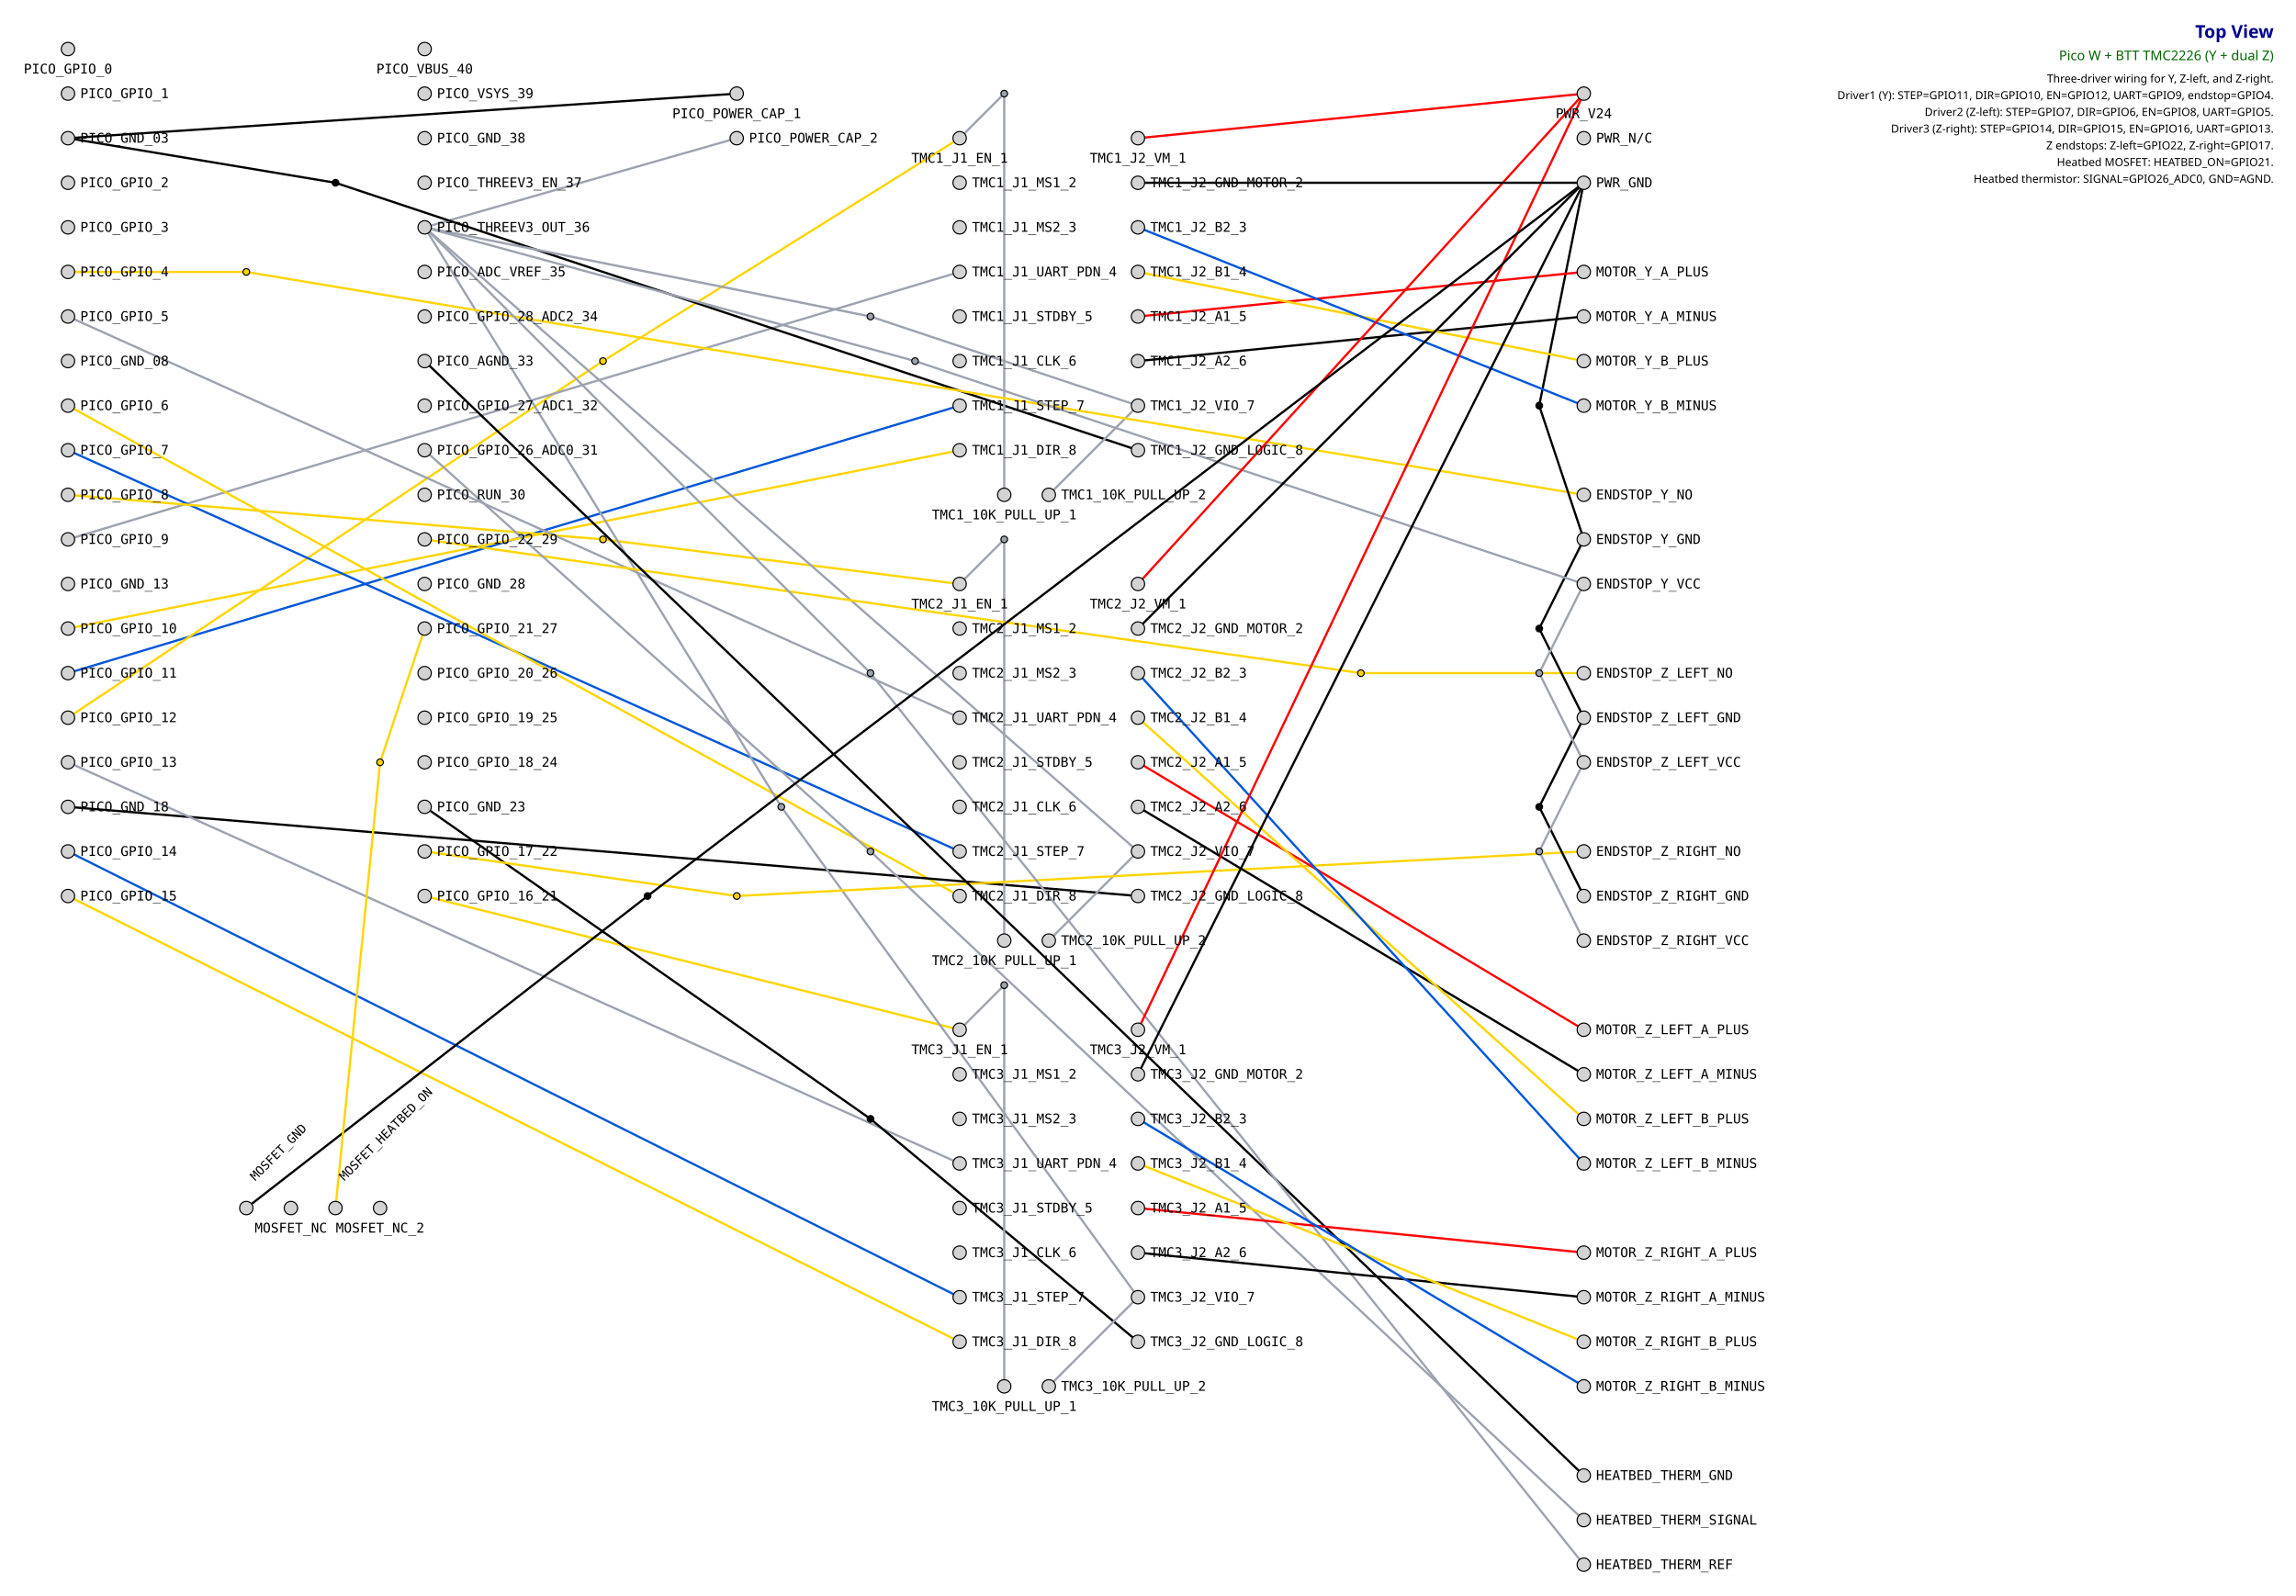
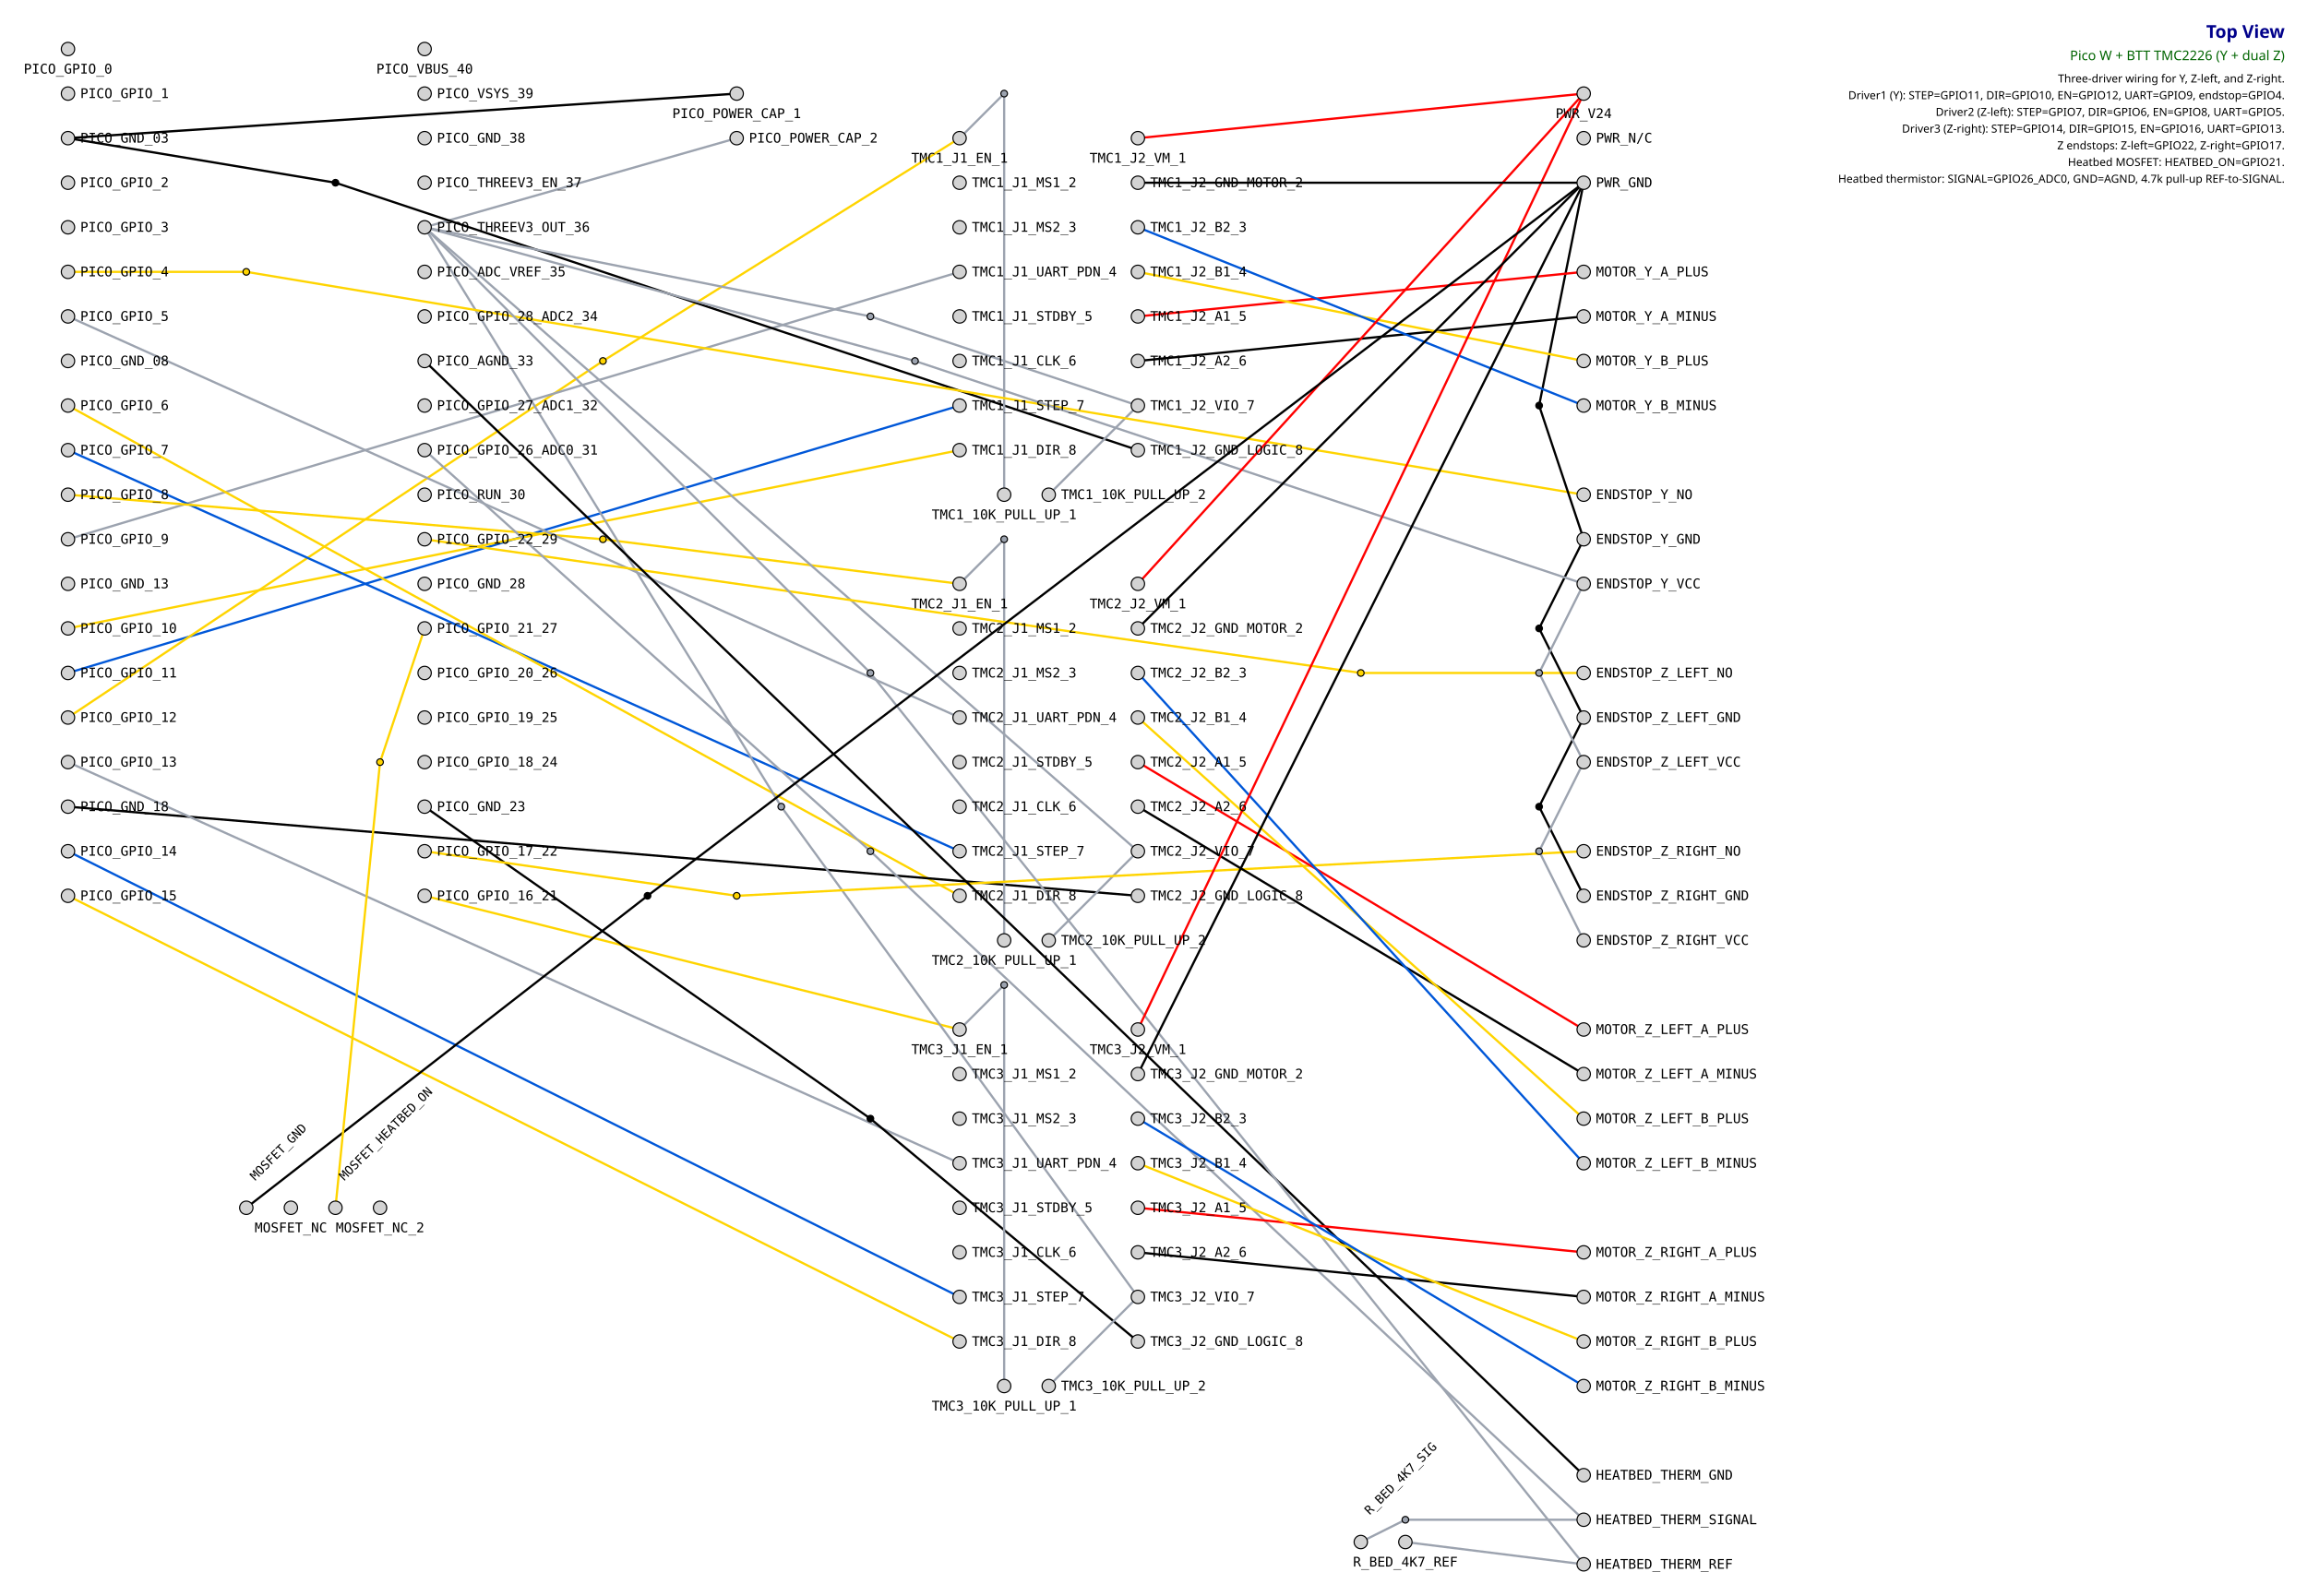
- <svg xmlns="http://www.w3.org/2000/svg" viewBox="-1 -4 2060 1432" width="100%" height="100%">
+ <svg xmlns="http://www.w3.org/2000/svg" viewBox="-1 -4 2070 1432" width="100%" height="100%">
  <line x1="60" y1="120" x2="660" y2="80" stroke="#000000" stroke-width="2" />
  <line x1="660" y1="120" x2="380" y2="200" stroke="#9ca3af" stroke-width="2" />
  <line x1="60" y1="600" x2="860" y2="360" stroke="#0057d8" stroke-width="2" />
  <line x1="60" y1="560" x2="860" y2="400" stroke="#ffd400" stroke-width="2" />
  <line x1="60" y1="640" x2="540" y2="320" stroke="#ffd400" stroke-width="2" />
  <line x1="540" y1="320" x2="860" y2="120" stroke="#ffd400" stroke-width="2" />
  <circle cx="540" cy="320" r="3" fill="#ffd400" stroke="black" stroke-width="1" />
  <line x1="60" y1="480" x2="860" y2="240" stroke="#9ca3af" stroke-width="2" />
  <line x1="60" y1="120" x2="300" y2="160" stroke="#000000" stroke-width="2" />
  <line x1="300" y1="160" x2="1020" y2="400" stroke="#000000" stroke-width="2" />
  <circle cx="300" cy="160" r="3" fill="#000000" stroke="black" stroke-width="1" />
  <line x1="380" y1="200" x2="780" y2="280" stroke="#9ca3af" stroke-width="2" />
  <line x1="780" y1="280" x2="1020" y2="360" stroke="#9ca3af" stroke-width="2" />
  <circle cx="780" cy="280" r="3" fill="#9ca3af" stroke="black" stroke-width="1" />
  <line x1="1020" y1="360" x2="940" y2="440" stroke="#9ca3af" stroke-width="2" />
  <line x1="900" y1="440" x2="900" y2="80" stroke="#9ca3af" stroke-width="2" />
  <line x1="900" y1="80" x2="860" y2="120" stroke="#9ca3af" stroke-width="2" />
  <circle cx="900" cy="80" r="3" fill="#9ca3af" stroke="black" stroke-width="1" />
  <line x1="60" y1="400" x2="860" y2="760" stroke="#0057d8" stroke-width="2" />
  <line x1="60" y1="360" x2="860" y2="800" stroke="#ffd400" stroke-width="2" />
  <line x1="60" y1="440" x2="540" y2="480" stroke="#ffd400" stroke-width="2" />
  <line x1="540" y1="480" x2="860" y2="520" stroke="#ffd400" stroke-width="2" />
  <circle cx="540" cy="480" r="3" fill="#ffd400" stroke="black" stroke-width="1" />
  <line x1="60" y1="280" x2="860" y2="640" stroke="#9ca3af" stroke-width="2" />
  <line x1="60" y1="720" x2="1020" y2="800" stroke="#000000" stroke-width="2" />
  <line x1="380" y1="200" x2="1020" y2="760" stroke="#9ca3af" stroke-width="2" />
  <line x1="1020" y1="760" x2="940" y2="840" stroke="#9ca3af" stroke-width="2" />
  <line x1="900" y1="840" x2="900" y2="480" stroke="#9ca3af" stroke-width="2" />
  <line x1="900" y1="480" x2="860" y2="520" stroke="#9ca3af" stroke-width="2" />
  <circle cx="900" cy="480" r="3" fill="#9ca3af" stroke="black" stroke-width="1" />
  <line x1="60" y1="760" x2="860" y2="1160" stroke="#0057d8" stroke-width="2" />
  <line x1="60" y1="800" x2="860" y2="1200" stroke="#ffd400" stroke-width="2" />
  <line x1="380" y1="800" x2="860" y2="920" stroke="#ffd400" stroke-width="2" />
  <line x1="60" y1="680" x2="860" y2="1040" stroke="#9ca3af" stroke-width="2" />
  <line x1="380" y1="720" x2="780" y2="1000" stroke="#000000" stroke-width="2" />
  <line x1="780" y1="1000" x2="1020" y2="1200" stroke="#000000" stroke-width="2" />
  <circle cx="780" cy="1000" r="3" fill="#000000" stroke="black" stroke-width="1" />
  <line x1="380" y1="200" x2="700" y2="720" stroke="#9ca3af" stroke-width="2" />
  <line x1="700" y1="720" x2="1020" y2="1160" stroke="#9ca3af" stroke-width="2" />
  <circle cx="700" cy="720" r="3" fill="#9ca3af" stroke="black" stroke-width="1" />
  <line x1="1020" y1="1160" x2="940" y2="1240" stroke="#9ca3af" stroke-width="2" />
  <line x1="900" y1="1240" x2="900" y2="880" stroke="#9ca3af" stroke-width="2" />
  <line x1="900" y1="880" x2="860" y2="920" stroke="#9ca3af" stroke-width="2" />
  <circle cx="900" cy="880" r="3" fill="#9ca3af" stroke="black" stroke-width="1" />
  <line x1="60" y1="240" x2="220" y2="240" stroke="#ffd400" stroke-width="2" />
  <line x1="220" y1="240" x2="1420" y2="440" stroke="#ffd400" stroke-width="2" />
  <circle cx="220" cy="240" r="3" fill="#ffd400" stroke="black" stroke-width="1" />
  <line x1="380" y1="480" x2="1220" y2="600" stroke="#ffd400" stroke-width="2" />
  <line x1="1220" y1="600" x2="1420" y2="600" stroke="#ffd400" stroke-width="2" />
  <circle cx="1220" cy="600" r="3" fill="#ffd400" stroke="black" stroke-width="1" />
  <line x1="380" y1="760" x2="660" y2="800" stroke="#ffd400" stroke-width="2" />
  <line x1="660" y1="800" x2="1420" y2="760" stroke="#ffd400" stroke-width="2" />
  <circle cx="660" cy="800" r="3" fill="#ffd400" stroke="black" stroke-width="1" />
  <line x1="1420" y1="160" x2="1380" y2="360" stroke="#000000" stroke-width="2" />
  <line x1="1380" y1="360" x2="1420" y2="480" stroke="#000000" stroke-width="2" />
  <circle cx="1380" cy="360" r="3" fill="#000000" stroke="black" stroke-width="1" />
  <line x1="1420" y1="480" x2="1380" y2="560" stroke="#000000" stroke-width="2" />
  <line x1="1380" y1="560" x2="1420" y2="640" stroke="#000000" stroke-width="2" />
  <circle cx="1380" cy="560" r="3" fill="#000000" stroke="black" stroke-width="1" />
  <line x1="1420" y1="640" x2="1380" y2="720" stroke="#000000" stroke-width="2" />
  <line x1="1380" y1="720" x2="1420" y2="800" stroke="#000000" stroke-width="2" />
  <circle cx="1380" cy="720" r="3" fill="#000000" stroke="black" stroke-width="1" />
  <line x1="1420" y1="520" x2="820" y2="320" stroke="#9ca3af" stroke-width="2" />
  <line x1="820" y1="320" x2="380" y2="200" stroke="#9ca3af" stroke-width="2" />
  <circle cx="820" cy="320" r="3" fill="#9ca3af" stroke="black" stroke-width="1" />
  <line x1="1420" y1="680" x2="1380" y2="600" stroke="#9ca3af" stroke-width="2" />
  <line x1="1380" y1="600" x2="1420" y2="520" stroke="#9ca3af" stroke-width="2" />
  <circle cx="1380" cy="600" r="3" fill="#9ca3af" stroke="black" stroke-width="1" />
  <line x1="1420" y1="840" x2="1380" y2="760" stroke="#9ca3af" stroke-width="2" />
  <line x1="1380" y1="760" x2="1420" y2="680" stroke="#9ca3af" stroke-width="2" />
  <circle cx="1380" cy="760" r="3" fill="#9ca3af" stroke="black" stroke-width="1" />
  <line x1="380" y1="320" x2="1420" y2="1320" stroke="#000000" stroke-width="2" />
  <line x1="380" y1="400" x2="780" y2="760" stroke="#9ca3af" stroke-width="2" />
  <line x1="780" y1="760" x2="1420" y2="1360" stroke="#9ca3af" stroke-width="2" />
  <circle cx="780" cy="760" r="3" fill="#9ca3af" stroke="black" stroke-width="1" />
  <line x1="380" y1="200" x2="780" y2="600" stroke="#9ca3af" stroke-width="2" />
  <line x1="780" y1="600" x2="1420" y2="1400" stroke="#9ca3af" stroke-width="2" />
  <circle cx="780" cy="600" r="3" fill="#9ca3af" stroke="black" stroke-width="1" />
+   <line x1="1420" y1="1400" x2="1260" y2="1380" stroke="#9ca3af" stroke-width="2" />
+   <line x1="1220" y1="1380" x2="1260" y2="1360" stroke="#9ca3af" stroke-width="2" />
+   <line x1="1260" y1="1360" x2="1420" y2="1360" stroke="#9ca3af" stroke-width="2" />
+   <circle cx="1260" cy="1360" r="3" fill="#9ca3af" stroke="black" stroke-width="1" />
  <line x1="1420" y1="240" x2="1020" y2="280" stroke="#ff0000" stroke-width="2" />
  <line x1="1420" y1="280" x2="1020" y2="320" stroke="#000000" stroke-width="2" />
  <line x1="1420" y1="320" x2="1020" y2="240" stroke="#ffd400" stroke-width="2" />
  <line x1="1420" y1="360" x2="1020" y2="200" stroke="#0057d8" stroke-width="2" />
  <line x1="1420" y1="920" x2="1020" y2="680" stroke="#ff0000" stroke-width="2" />
  <line x1="1420" y1="960" x2="1020" y2="720" stroke="#000000" stroke-width="2" />
  <line x1="1420" y1="1000" x2="1020" y2="640" stroke="#ffd400" stroke-width="2" />
  <line x1="1420" y1="1040" x2="1020" y2="600" stroke="#0057d8" stroke-width="2" />
  <line x1="1420" y1="1120" x2="1020" y2="1080" stroke="#ff0000" stroke-width="2" />
  <line x1="1420" y1="1160" x2="1020" y2="1120" stroke="#000000" stroke-width="2" />
  <line x1="1420" y1="1200" x2="1020" y2="1040" stroke="#ffd400" stroke-width="2" />
  <line x1="1420" y1="1240" x2="1020" y2="1000" stroke="#0057d8" stroke-width="2" />
  <line x1="1420" y1="80" x2="1020" y2="120" stroke="#ff0000" stroke-width="2" />
  <line x1="1420" y1="80" x2="1020" y2="520" stroke="#ff0000" stroke-width="2" />
  <line x1="1420" y1="80" x2="1020" y2="920" stroke="#ff0000" stroke-width="2" />
  <line x1="1420" y1="160" x2="1020" y2="160" stroke="#000000" stroke-width="2" />
  <line x1="1420" y1="160" x2="1020" y2="560" stroke="#000000" stroke-width="2" />
  <line x1="1420" y1="160" x2="1020" y2="960" stroke="#000000" stroke-width="2" />
  <line x1="1420" y1="160" x2="580" y2="800" stroke="#000000" stroke-width="2" />
  <line x1="580" y1="800" x2="220" y2="1080" stroke="#000000" stroke-width="2" />
  <circle cx="580" cy="800" r="3" fill="#000000" stroke="black" stroke-width="1" />
  <line x1="380" y1="560" x2="340" y2="680" stroke="#ffd400" stroke-width="2" />
  <line x1="340" y1="680" x2="300" y2="1080" stroke="#ffd400" stroke-width="2" />
  <circle cx="340" cy="680" r="3" fill="#ffd400" stroke="black" stroke-width="1" />
  <circle cx="60" cy="40" r="6" fill="lightgray" stroke="black" />
  <text x="60" y="62" font-size="12px" font-family="monospace" text-anchor="middle">PICO_GPIO_0</text>
  <circle cx="60" cy="80" r="6" fill="lightgray" stroke="black" />
  <text x="71" y="84" font-size="12px" font-family="monospace" text-anchor="start">PICO_GPIO_1</text>
  <circle cx="60" cy="120" r="6" fill="lightgray" stroke="black" />
  <text x="71" y="124" font-size="12px" font-family="monospace" text-anchor="start">PICO_GND_03</text>
  <circle cx="60" cy="160" r="6" fill="lightgray" stroke="black" />
  <text x="71" y="164" font-size="12px" font-family="monospace" text-anchor="start">PICO_GPIO_2</text>
  <circle cx="60" cy="200" r="6" fill="lightgray" stroke="black" />
  <text x="71" y="204" font-size="12px" font-family="monospace" text-anchor="start">PICO_GPIO_3</text>
  <circle cx="60" cy="240" r="6" fill="lightgray" stroke="black" />
  <text x="71" y="244" font-size="12px" font-family="monospace" text-anchor="start">PICO_GPIO_4</text>
  <circle cx="60" cy="280" r="6" fill="lightgray" stroke="black" />
  <text x="71" y="284" font-size="12px" font-family="monospace" text-anchor="start">PICO_GPIO_5</text>
  <circle cx="60" cy="320" r="6" fill="lightgray" stroke="black" />
  <text x="71" y="324" font-size="12px" font-family="monospace" text-anchor="start">PICO_GND_08</text>
  <circle cx="60" cy="360" r="6" fill="lightgray" stroke="black" />
  <text x="71" y="364" font-size="12px" font-family="monospace" text-anchor="start">PICO_GPIO_6</text>
  <circle cx="60" cy="400" r="6" fill="lightgray" stroke="black" />
  <text x="71" y="404" font-size="12px" font-family="monospace" text-anchor="start">PICO_GPIO_7</text>
  <circle cx="60" cy="440" r="6" fill="lightgray" stroke="black" />
  <text x="71" y="444" font-size="12px" font-family="monospace" text-anchor="start">PICO_GPIO_8</text>
  <circle cx="60" cy="480" r="6" fill="lightgray" stroke="black" />
  <text x="71" y="484" font-size="12px" font-family="monospace" text-anchor="start">PICO_GPIO_9</text>
  <circle cx="60" cy="520" r="6" fill="lightgray" stroke="black" />
  <text x="71" y="524" font-size="12px" font-family="monospace" text-anchor="start">PICO_GND_13</text>
  <circle cx="60" cy="560" r="6" fill="lightgray" stroke="black" />
  <text x="71" y="564" font-size="12px" font-family="monospace" text-anchor="start">PICO_GPIO_10</text>
  <circle cx="60" cy="600" r="6" fill="lightgray" stroke="black" />
  <text x="71" y="604" font-size="12px" font-family="monospace" text-anchor="start">PICO_GPIO_11</text>
  <circle cx="60" cy="640" r="6" fill="lightgray" stroke="black" />
  <text x="71" y="644" font-size="12px" font-family="monospace" text-anchor="start">PICO_GPIO_12</text>
  <circle cx="60" cy="680" r="6" fill="lightgray" stroke="black" />
  <text x="71" y="684" font-size="12px" font-family="monospace" text-anchor="start">PICO_GPIO_13</text>
  <circle cx="60" cy="720" r="6" fill="lightgray" stroke="black" />
  <text x="71" y="724" font-size="12px" font-family="monospace" text-anchor="start">PICO_GND_18</text>
  <circle cx="60" cy="760" r="6" fill="lightgray" stroke="black" />
  <text x="71" y="764" font-size="12px" font-family="monospace" text-anchor="start">PICO_GPIO_14</text>
  <circle cx="60" cy="800" r="6" fill="lightgray" stroke="black" />
  <text x="71" y="804" font-size="12px" font-family="monospace" text-anchor="start">PICO_GPIO_15</text>
  <circle cx="380" cy="40" r="6" fill="lightgray" stroke="black" />
  <text x="380" y="62" font-size="12px" font-family="monospace" text-anchor="middle">PICO_VBUS_40</text>
  <circle cx="380" cy="80" r="6" fill="lightgray" stroke="black" />
  <text x="391" y="84" font-size="12px" font-family="monospace" text-anchor="start">PICO_VSYS_39</text>
  <circle cx="380" cy="120" r="6" fill="lightgray" stroke="black" />
  <text x="391" y="124" font-size="12px" font-family="monospace" text-anchor="start">PICO_GND_38</text>
  <circle cx="380" cy="160" r="6" fill="lightgray" stroke="black" />
  <text x="391" y="164" font-size="12px" font-family="monospace" text-anchor="start">PICO_THREEV3_EN_37</text>
  <circle cx="380" cy="200" r="6" fill="lightgray" stroke="black" />
  <text x="391" y="204" font-size="12px" font-family="monospace" text-anchor="start">PICO_THREEV3_OUT_36</text>
  <circle cx="380" cy="240" r="6" fill="lightgray" stroke="black" />
  <text x="391" y="244" font-size="12px" font-family="monospace" text-anchor="start">PICO_ADC_VREF_35</text>
  <circle cx="380" cy="280" r="6" fill="lightgray" stroke="black" />
  <text x="391" y="284" font-size="12px" font-family="monospace" text-anchor="start">PICO_GPIO_28_ADC2_34</text>
  <circle cx="380" cy="320" r="6" fill="lightgray" stroke="black" />
  <text x="391" y="324" font-size="12px" font-family="monospace" text-anchor="start">PICO_AGND_33</text>
  <circle cx="380" cy="360" r="6" fill="lightgray" stroke="black" />
  <text x="391" y="364" font-size="12px" font-family="monospace" text-anchor="start">PICO_GPIO_27_ADC1_32</text>
  <circle cx="380" cy="400" r="6" fill="lightgray" stroke="black" />
  <text x="391" y="404" font-size="12px" font-family="monospace" text-anchor="start">PICO_GPIO_26_ADC0_31</text>
  <circle cx="380" cy="440" r="6" fill="lightgray" stroke="black" />
  <text x="391" y="444" font-size="12px" font-family="monospace" text-anchor="start">PICO_RUN_30</text>
  <circle cx="380" cy="480" r="6" fill="lightgray" stroke="black" />
  <text x="391" y="484" font-size="12px" font-family="monospace" text-anchor="start">PICO_GPIO_22_29</text>
  <circle cx="380" cy="520" r="6" fill="lightgray" stroke="black" />
  <text x="391" y="524" font-size="12px" font-family="monospace" text-anchor="start">PICO_GND_28</text>
  <circle cx="380" cy="560" r="6" fill="lightgray" stroke="black" />
  <text x="391" y="564" font-size="12px" font-family="monospace" text-anchor="start">PICO_GPIO_21_27</text>
  <circle cx="380" cy="600" r="6" fill="lightgray" stroke="black" />
  <text x="391" y="604" font-size="12px" font-family="monospace" text-anchor="start">PICO_GPIO_20_26</text>
  <circle cx="380" cy="640" r="6" fill="lightgray" stroke="black" />
  <text x="391" y="644" font-size="12px" font-family="monospace" text-anchor="start">PICO_GPIO_19_25</text>
  <circle cx="380" cy="680" r="6" fill="lightgray" stroke="black" />
  <text x="391" y="684" font-size="12px" font-family="monospace" text-anchor="start">PICO_GPIO_18_24</text>
  <circle cx="380" cy="720" r="6" fill="lightgray" stroke="black" />
  <text x="391" y="724" font-size="12px" font-family="monospace" text-anchor="start">PICO_GND_23</text>
  <circle cx="380" cy="760" r="6" fill="lightgray" stroke="black" />
  <text x="391" y="764" font-size="12px" font-family="monospace" text-anchor="start">PICO_GPIO_17_22</text>
  <circle cx="380" cy="800" r="6" fill="lightgray" stroke="black" />
  <text x="391" y="804" font-size="12px" font-family="monospace" text-anchor="start">PICO_GPIO_16_21</text>
  <circle cx="860" cy="120" r="6" fill="lightgray" stroke="black" />
  <text x="860" y="142" font-size="12px" font-family="monospace" text-anchor="middle">TMC1_J1_EN_1</text>
  <circle cx="860" cy="160" r="6" fill="lightgray" stroke="black" />
  <text x="871" y="164" font-size="12px" font-family="monospace" text-anchor="start">TMC1_J1_MS1_2</text>
  <circle cx="860" cy="200" r="6" fill="lightgray" stroke="black" />
  <text x="871" y="204" font-size="12px" font-family="monospace" text-anchor="start">TMC1_J1_MS2_3</text>
  <circle cx="860" cy="240" r="6" fill="lightgray" stroke="black" />
  <text x="871" y="244" font-size="12px" font-family="monospace" text-anchor="start">TMC1_J1_UART_PDN_4</text>
  <circle cx="860" cy="280" r="6" fill="lightgray" stroke="black" />
  <text x="871" y="284" font-size="12px" font-family="monospace" text-anchor="start">TMC1_J1_STDBY_5</text>
  <circle cx="860" cy="320" r="6" fill="lightgray" stroke="black" />
  <text x="871" y="324" font-size="12px" font-family="monospace" text-anchor="start">TMC1_J1_CLK_6</text>
  <circle cx="860" cy="360" r="6" fill="lightgray" stroke="black" />
  <text x="871" y="364" font-size="12px" font-family="monospace" text-anchor="start">TMC1_J1_STEP_7</text>
  <circle cx="860" cy="400" r="6" fill="lightgray" stroke="black" />
  <text x="871" y="404" font-size="12px" font-family="monospace" text-anchor="start">TMC1_J1_DIR_8</text>
  <circle cx="1020" cy="120" r="6" fill="lightgray" stroke="black" />
  <text x="1020" y="142" font-size="12px" font-family="monospace" text-anchor="middle">TMC1_J2_VM_1</text>
  <circle cx="1020" cy="160" r="6" fill="lightgray" stroke="black" />
  <text x="1031" y="164" font-size="12px" font-family="monospace" text-anchor="start">TMC1_J2_GND_MOTOR_2</text>
  <circle cx="1020" cy="200" r="6" fill="lightgray" stroke="black" />
  <text x="1031" y="204" font-size="12px" font-family="monospace" text-anchor="start">TMC1_J2_B2_3</text>
  <circle cx="1020" cy="240" r="6" fill="lightgray" stroke="black" />
  <text x="1031" y="244" font-size="12px" font-family="monospace" text-anchor="start">TMC1_J2_B1_4</text>
  <circle cx="1020" cy="280" r="6" fill="lightgray" stroke="black" />
  <text x="1031" y="284" font-size="12px" font-family="monospace" text-anchor="start">TMC1_J2_A1_5</text>
  <circle cx="1020" cy="320" r="6" fill="lightgray" stroke="black" />
  <text x="1031" y="324" font-size="12px" font-family="monospace" text-anchor="start">TMC1_J2_A2_6</text>
  <circle cx="1020" cy="360" r="6" fill="lightgray" stroke="black" />
  <text x="1031" y="364" font-size="12px" font-family="monospace" text-anchor="start">TMC1_J2_VIO_7</text>
  <circle cx="1020" cy="400" r="6" fill="lightgray" stroke="black" />
  <text x="1031" y="404" font-size="12px" font-family="monospace" text-anchor="start">TMC1_J2_GND_LOGIC_8</text>
  <circle cx="860" cy="520" r="6" fill="lightgray" stroke="black" />
  <text x="860" y="542" font-size="12px" font-family="monospace" text-anchor="middle">TMC2_J1_EN_1</text>
  <circle cx="860" cy="560" r="6" fill="lightgray" stroke="black" />
  <text x="871" y="564" font-size="12px" font-family="monospace" text-anchor="start">TMC2_J1_MS1_2</text>
  <circle cx="860" cy="600" r="6" fill="lightgray" stroke="black" />
  <text x="871" y="604" font-size="12px" font-family="monospace" text-anchor="start">TMC2_J1_MS2_3</text>
  <circle cx="860" cy="640" r="6" fill="lightgray" stroke="black" />
  <text x="871" y="644" font-size="12px" font-family="monospace" text-anchor="start">TMC2_J1_UART_PDN_4</text>
  <circle cx="860" cy="680" r="6" fill="lightgray" stroke="black" />
  <text x="871" y="684" font-size="12px" font-family="monospace" text-anchor="start">TMC2_J1_STDBY_5</text>
  <circle cx="860" cy="720" r="6" fill="lightgray" stroke="black" />
  <text x="871" y="724" font-size="12px" font-family="monospace" text-anchor="start">TMC2_J1_CLK_6</text>
  <circle cx="860" cy="760" r="6" fill="lightgray" stroke="black" />
  <text x="871" y="764" font-size="12px" font-family="monospace" text-anchor="start">TMC2_J1_STEP_7</text>
  <circle cx="860" cy="800" r="6" fill="lightgray" stroke="black" />
  <text x="871" y="804" font-size="12px" font-family="monospace" text-anchor="start">TMC2_J1_DIR_8</text>
  <circle cx="1020" cy="520" r="6" fill="lightgray" stroke="black" />
  <text x="1020" y="542" font-size="12px" font-family="monospace" text-anchor="middle">TMC2_J2_VM_1</text>
  <circle cx="1020" cy="560" r="6" fill="lightgray" stroke="black" />
  <text x="1031" y="564" font-size="12px" font-family="monospace" text-anchor="start">TMC2_J2_GND_MOTOR_2</text>
  <circle cx="1020" cy="600" r="6" fill="lightgray" stroke="black" />
  <text x="1031" y="604" font-size="12px" font-family="monospace" text-anchor="start">TMC2_J2_B2_3</text>
  <circle cx="1020" cy="640" r="6" fill="lightgray" stroke="black" />
  <text x="1031" y="644" font-size="12px" font-family="monospace" text-anchor="start">TMC2_J2_B1_4</text>
  <circle cx="1020" cy="680" r="6" fill="lightgray" stroke="black" />
  <text x="1031" y="684" font-size="12px" font-family="monospace" text-anchor="start">TMC2_J2_A1_5</text>
  <circle cx="1020" cy="720" r="6" fill="lightgray" stroke="black" />
  <text x="1031" y="724" font-size="12px" font-family="monospace" text-anchor="start">TMC2_J2_A2_6</text>
  <circle cx="1020" cy="760" r="6" fill="lightgray" stroke="black" />
  <text x="1031" y="764" font-size="12px" font-family="monospace" text-anchor="start">TMC2_J2_VIO_7</text>
  <circle cx="1020" cy="800" r="6" fill="lightgray" stroke="black" />
  <text x="1031" y="804" font-size="12px" font-family="monospace" text-anchor="start">TMC2_J2_GND_LOGIC_8</text>
  <circle cx="860" cy="920" r="6" fill="lightgray" stroke="black" />
  <text x="860" y="942" font-size="12px" font-family="monospace" text-anchor="middle">TMC3_J1_EN_1</text>
  <circle cx="860" cy="960" r="6" fill="lightgray" stroke="black" />
  <text x="871" y="964" font-size="12px" font-family="monospace" text-anchor="start">TMC3_J1_MS1_2</text>
  <circle cx="860" cy="1000" r="6" fill="lightgray" stroke="black" />
  <text x="871" y="1004" font-size="12px" font-family="monospace" text-anchor="start">TMC3_J1_MS2_3</text>
  <circle cx="860" cy="1040" r="6" fill="lightgray" stroke="black" />
  <text x="871" y="1044" font-size="12px" font-family="monospace" text-anchor="start">TMC3_J1_UART_PDN_4</text>
  <circle cx="860" cy="1080" r="6" fill="lightgray" stroke="black" />
  <text x="871" y="1084" font-size="12px" font-family="monospace" text-anchor="start">TMC3_J1_STDBY_5</text>
  <circle cx="860" cy="1120" r="6" fill="lightgray" stroke="black" />
  <text x="871" y="1124" font-size="12px" font-family="monospace" text-anchor="start">TMC3_J1_CLK_6</text>
  <circle cx="860" cy="1160" r="6" fill="lightgray" stroke="black" />
  <text x="871" y="1164" font-size="12px" font-family="monospace" text-anchor="start">TMC3_J1_STEP_7</text>
  <circle cx="860" cy="1200" r="6" fill="lightgray" stroke="black" />
  <text x="871" y="1204" font-size="12px" font-family="monospace" text-anchor="start">TMC3_J1_DIR_8</text>
  <circle cx="1020" cy="920" r="6" fill="lightgray" stroke="black" />
  <text x="1020" y="942" font-size="12px" font-family="monospace" text-anchor="middle">TMC3_J2_VM_1</text>
  <circle cx="1020" cy="960" r="6" fill="lightgray" stroke="black" />
  <text x="1031" y="964" font-size="12px" font-family="monospace" text-anchor="start">TMC3_J2_GND_MOTOR_2</text>
  <circle cx="1020" cy="1000" r="6" fill="lightgray" stroke="black" />
  <text x="1031" y="1004" font-size="12px" font-family="monospace" text-anchor="start">TMC3_J2_B2_3</text>
  <circle cx="1020" cy="1040" r="6" fill="lightgray" stroke="black" />
  <text x="1031" y="1044" font-size="12px" font-family="monospace" text-anchor="start">TMC3_J2_B1_4</text>
  <circle cx="1020" cy="1080" r="6" fill="lightgray" stroke="black" />
  <text x="1031" y="1084" font-size="12px" font-family="monospace" text-anchor="start">TMC3_J2_A1_5</text>
  <circle cx="1020" cy="1120" r="6" fill="lightgray" stroke="black" />
  <text x="1031" y="1124" font-size="12px" font-family="monospace" text-anchor="start">TMC3_J2_A2_6</text>
  <circle cx="1020" cy="1160" r="6" fill="lightgray" stroke="black" />
  <text x="1031" y="1164" font-size="12px" font-family="monospace" text-anchor="start">TMC3_J2_VIO_7</text>
  <circle cx="1020" cy="1200" r="6" fill="lightgray" stroke="black" />
  <text x="1031" y="1204" font-size="12px" font-family="monospace" text-anchor="start">TMC3_J2_GND_LOGIC_8</text>
  <circle cx="900" cy="440" r="6" fill="lightgray" stroke="black" />
  <text x="900" y="462" font-size="12px" font-family="monospace" text-anchor="middle">TMC1_10K_PULL_UP_1</text>
  <circle cx="940" cy="440" r="6" fill="lightgray" stroke="black" />
  <text x="951" y="444" font-size="12px" font-family="monospace" text-anchor="start">TMC1_10K_PULL_UP_2</text>
  <circle cx="900" cy="840" r="6" fill="lightgray" stroke="black" />
  <text x="900" y="862" font-size="12px" font-family="monospace" text-anchor="middle">TMC2_10K_PULL_UP_1</text>
  <circle cx="940" cy="840" r="6" fill="lightgray" stroke="black" />
  <text x="951" y="844" font-size="12px" font-family="monospace" text-anchor="start">TMC2_10K_PULL_UP_2</text>
  <circle cx="900" cy="1240" r="6" fill="lightgray" stroke="black" />
  <text x="900" y="1262" font-size="12px" font-family="monospace" text-anchor="middle">TMC3_10K_PULL_UP_1</text>
  <circle cx="940" cy="1240" r="6" fill="lightgray" stroke="black" />
  <text x="951" y="1244" font-size="12px" font-family="monospace" text-anchor="start">TMC3_10K_PULL_UP_2</text>
  <circle cx="660" cy="80" r="6" fill="lightgray" stroke="black" />
  <text x="660" y="102" font-size="12px" font-family="monospace" text-anchor="middle">PICO_POWER_CAP_1</text>
  <circle cx="660" cy="120" r="6" fill="lightgray" stroke="black" />
  <text x="671" y="124" font-size="12px" font-family="monospace" text-anchor="start">PICO_POWER_CAP_2</text>
  <circle cx="1420" cy="1320" r="6" fill="lightgray" stroke="black" />
  <text x="1431" y="1324" font-size="12px" font-family="monospace" text-anchor="start">HEATBED_THERM_GND</text>
  <circle cx="1420" cy="1360" r="6" fill="lightgray" stroke="black" />
  <text x="1431" y="1364" font-size="12px" font-family="monospace" text-anchor="start">HEATBED_THERM_SIGNAL</text>
  <circle cx="1420" cy="1400" r="6" fill="lightgray" stroke="black" />
  <text x="1431" y="1404" font-size="12px" font-family="monospace" text-anchor="start">HEATBED_THERM_REF</text>
+   <circle cx="1220" cy="1380" r="6" fill="lightgray" stroke="black" />
+   <text x="1228" y="1356" font-size="11px" font-family="monospace" text-anchor="start" transform="rotate(-45,1228,1356)">R_BED_4K7_SIG</text>
+   <circle cx="1260" cy="1380" r="6" fill="lightgray" stroke="black" />
+   <text x="1260" y="1402" font-size="12px" font-family="monospace" text-anchor="middle">R_BED_4K7_REF</text>
  <circle cx="1420" cy="440" r="6" fill="lightgray" stroke="black" />
  <text x="1431" y="444" font-size="12px" font-family="monospace" text-anchor="start">ENDSTOP_Y_NO</text>
  <circle cx="1420" cy="480" r="6" fill="lightgray" stroke="black" />
  <text x="1431" y="484" font-size="12px" font-family="monospace" text-anchor="start">ENDSTOP_Y_GND</text>
  <circle cx="1420" cy="520" r="6" fill="lightgray" stroke="black" />
  <text x="1431" y="524" font-size="12px" font-family="monospace" text-anchor="start">ENDSTOP_Y_VCC</text>
  <circle cx="1420" cy="240" r="6" fill="lightgray" stroke="black" />
  <text x="1431" y="244" font-size="12px" font-family="monospace" text-anchor="start">MOTOR_Y_A_PLUS</text>
  <circle cx="1420" cy="280" r="6" fill="lightgray" stroke="black" />
  <text x="1431" y="284" font-size="12px" font-family="monospace" text-anchor="start">MOTOR_Y_A_MINUS</text>
  <circle cx="1420" cy="320" r="6" fill="lightgray" stroke="black" />
  <text x="1431" y="324" font-size="12px" font-family="monospace" text-anchor="start">MOTOR_Y_B_PLUS</text>
  <circle cx="1420" cy="360" r="6" fill="lightgray" stroke="black" />
  <text x="1431" y="364" font-size="12px" font-family="monospace" text-anchor="start">MOTOR_Y_B_MINUS</text>
  <circle cx="1420" cy="600" r="6" fill="lightgray" stroke="black" />
  <text x="1431" y="604" font-size="12px" font-family="monospace" text-anchor="start">ENDSTOP_Z_LEFT_NO</text>
  <circle cx="1420" cy="640" r="6" fill="lightgray" stroke="black" />
  <text x="1431" y="644" font-size="12px" font-family="monospace" text-anchor="start">ENDSTOP_Z_LEFT_GND</text>
  <circle cx="1420" cy="680" r="6" fill="lightgray" stroke="black" />
  <text x="1431" y="684" font-size="12px" font-family="monospace" text-anchor="start">ENDSTOP_Z_LEFT_VCC</text>
  <circle cx="1420" cy="760" r="6" fill="lightgray" stroke="black" />
  <text x="1431" y="764" font-size="12px" font-family="monospace" text-anchor="start">ENDSTOP_Z_RIGHT_NO</text>
  <circle cx="1420" cy="800" r="6" fill="lightgray" stroke="black" />
  <text x="1431" y="804" font-size="12px" font-family="monospace" text-anchor="start">ENDSTOP_Z_RIGHT_GND</text>
  <circle cx="1420" cy="840" r="6" fill="lightgray" stroke="black" />
  <text x="1431" y="844" font-size="12px" font-family="monospace" text-anchor="start">ENDSTOP_Z_RIGHT_VCC</text>
  <circle cx="1420" cy="920" r="6" fill="lightgray" stroke="black" />
  <text x="1431" y="924" font-size="12px" font-family="monospace" text-anchor="start">MOTOR_Z_LEFT_A_PLUS</text>
  <circle cx="1420" cy="960" r="6" fill="lightgray" stroke="black" />
  <text x="1431" y="964" font-size="12px" font-family="monospace" text-anchor="start">MOTOR_Z_LEFT_A_MINUS</text>
  <circle cx="1420" cy="1000" r="6" fill="lightgray" stroke="black" />
  <text x="1431" y="1004" font-size="12px" font-family="monospace" text-anchor="start">MOTOR_Z_LEFT_B_PLUS</text>
  <circle cx="1420" cy="1040" r="6" fill="lightgray" stroke="black" />
  <text x="1431" y="1044" font-size="12px" font-family="monospace" text-anchor="start">MOTOR_Z_LEFT_B_MINUS</text>
  <circle cx="1420" cy="1120" r="6" fill="lightgray" stroke="black" />
  <text x="1431" y="1124" font-size="12px" font-family="monospace" text-anchor="start">MOTOR_Z_RIGHT_A_PLUS</text>
  <circle cx="1420" cy="1160" r="6" fill="lightgray" stroke="black" />
  <text x="1431" y="1164" font-size="12px" font-family="monospace" text-anchor="start">MOTOR_Z_RIGHT_A_MINUS</text>
  <circle cx="1420" cy="1200" r="6" fill="lightgray" stroke="black" />
  <text x="1431" y="1204" font-size="12px" font-family="monospace" text-anchor="start">MOTOR_Z_RIGHT_B_PLUS</text>
  <circle cx="1420" cy="1240" r="6" fill="lightgray" stroke="black" />
  <text x="1431" y="1244" font-size="12px" font-family="monospace" text-anchor="start">MOTOR_Z_RIGHT_B_MINUS</text>
  <circle cx="1420" cy="80" r="6" fill="lightgray" stroke="black" />
  <text x="1420" y="102" font-size="12px" font-family="monospace" text-anchor="middle">PWR_V24</text>
  <circle cx="1420" cy="120" r="6" fill="lightgray" stroke="black" />
  <text x="1431" y="124" font-size="12px" font-family="monospace" text-anchor="start">PWR_N/C</text>
  <circle cx="1420" cy="160" r="6" fill="lightgray" stroke="black" />
  <text x="1431" y="164" font-size="12px" font-family="monospace" text-anchor="start">PWR_GND</text>
  <circle cx="220" cy="1080" r="6" fill="lightgray" stroke="black" />
  <text x="228" y="1056" font-size="11px" font-family="monospace" text-anchor="start" transform="rotate(-45,228,1056)">MOSFET_GND</text>
  <circle cx="260" cy="1080" r="6" fill="lightgray" stroke="black" />
  <text x="260" y="1102" font-size="12px" font-family="monospace" text-anchor="middle">MOSFET_NC</text>
  <circle cx="300" cy="1080" r="6" fill="lightgray" stroke="black" />
  <text x="308" y="1056" font-size="11px" font-family="monospace" text-anchor="start" transform="rotate(-45,308,1056)">MOSFET_HEATBED_ON</text>
  <circle cx="340" cy="1080" r="6" fill="lightgray" stroke="black" />
  <text x="340" y="1102" font-size="12px" font-family="monospace" text-anchor="middle">MOSFET_NC_2</text>
-   <text x="2039" y="30" font-size="16px" font-family="sans-serif" font-weight="bold" text-anchor="end" fill="darkblue">Top View</text>
-   <text x="2039" y="50" font-size="12px" font-family="sans-serif" text-anchor="end" fill="darkgreen">Pico W + BTT TMC2226 (Y + dual Z)</text>
-   <text x="2039" y="70" font-size="10px" font-family="sans-serif" text-anchor="end" fill="black">Three-driver wiring for Y, Z-left, and Z-right.</text>
-   <text x="2039" y="85" font-size="10px" font-family="sans-serif" text-anchor="end" fill="black">Driver1 (Y): STEP=GPIO11, DIR=GPIO10, EN=GPIO12, UART=GPIO9, endstop=GPIO4.</text>
-   <text x="2039" y="100" font-size="10px" font-family="sans-serif" text-anchor="end" fill="black">Driver2 (Z-left): STEP=GPIO7, DIR=GPIO6, EN=GPIO8, UART=GPIO5.</text>
-   <text x="2039" y="115" font-size="10px" font-family="sans-serif" text-anchor="end" fill="black">Driver3 (Z-right): STEP=GPIO14, DIR=GPIO15, EN=GPIO16, UART=GPIO13.</text>
-   <text x="2039" y="130" font-size="10px" font-family="sans-serif" text-anchor="end" fill="black">Z endstops: Z-left=GPIO22, Z-right=GPIO17.</text>
-   <text x="2039" y="145" font-size="10px" font-family="sans-serif" text-anchor="end" fill="black">Heatbed MOSFET: HEATBED_ON=GPIO21.</text>
-   <text x="2039" y="160" font-size="10px" font-family="sans-serif" text-anchor="end" fill="black">Heatbed thermistor: SIGNAL=GPIO26_ADC0, GND=AGND.</text>
+   <text x="2049" y="30" font-size="16px" font-family="sans-serif" font-weight="bold" text-anchor="end" fill="darkblue">Top View</text>
+   <text x="2049" y="50" font-size="12px" font-family="sans-serif" text-anchor="end" fill="darkgreen">Pico W + BTT TMC2226 (Y + dual Z)</text>
+   <text x="2049" y="70" font-size="10px" font-family="sans-serif" text-anchor="end" fill="black">Three-driver wiring for Y, Z-left, and Z-right.</text>
+   <text x="2049" y="85" font-size="10px" font-family="sans-serif" text-anchor="end" fill="black">Driver1 (Y): STEP=GPIO11, DIR=GPIO10, EN=GPIO12, UART=GPIO9, endstop=GPIO4.</text>
+   <text x="2049" y="100" font-size="10px" font-family="sans-serif" text-anchor="end" fill="black">Driver2 (Z-left): STEP=GPIO7, DIR=GPIO6, EN=GPIO8, UART=GPIO5.</text>
+   <text x="2049" y="115" font-size="10px" font-family="sans-serif" text-anchor="end" fill="black">Driver3 (Z-right): STEP=GPIO14, DIR=GPIO15, EN=GPIO16, UART=GPIO13.</text>
+   <text x="2049" y="130" font-size="10px" font-family="sans-serif" text-anchor="end" fill="black">Z endstops: Z-left=GPIO22, Z-right=GPIO17.</text>
+   <text x="2049" y="145" font-size="10px" font-family="sans-serif" text-anchor="end" fill="black">Heatbed MOSFET: HEATBED_ON=GPIO21.</text>
+   <text x="2049" y="160" font-size="10px" font-family="sans-serif" text-anchor="end" fill="black">Heatbed thermistor: SIGNAL=GPIO26_ADC0, GND=AGND, 4.7k pull-up REF-to-SIGNAL.</text>
</svg>
